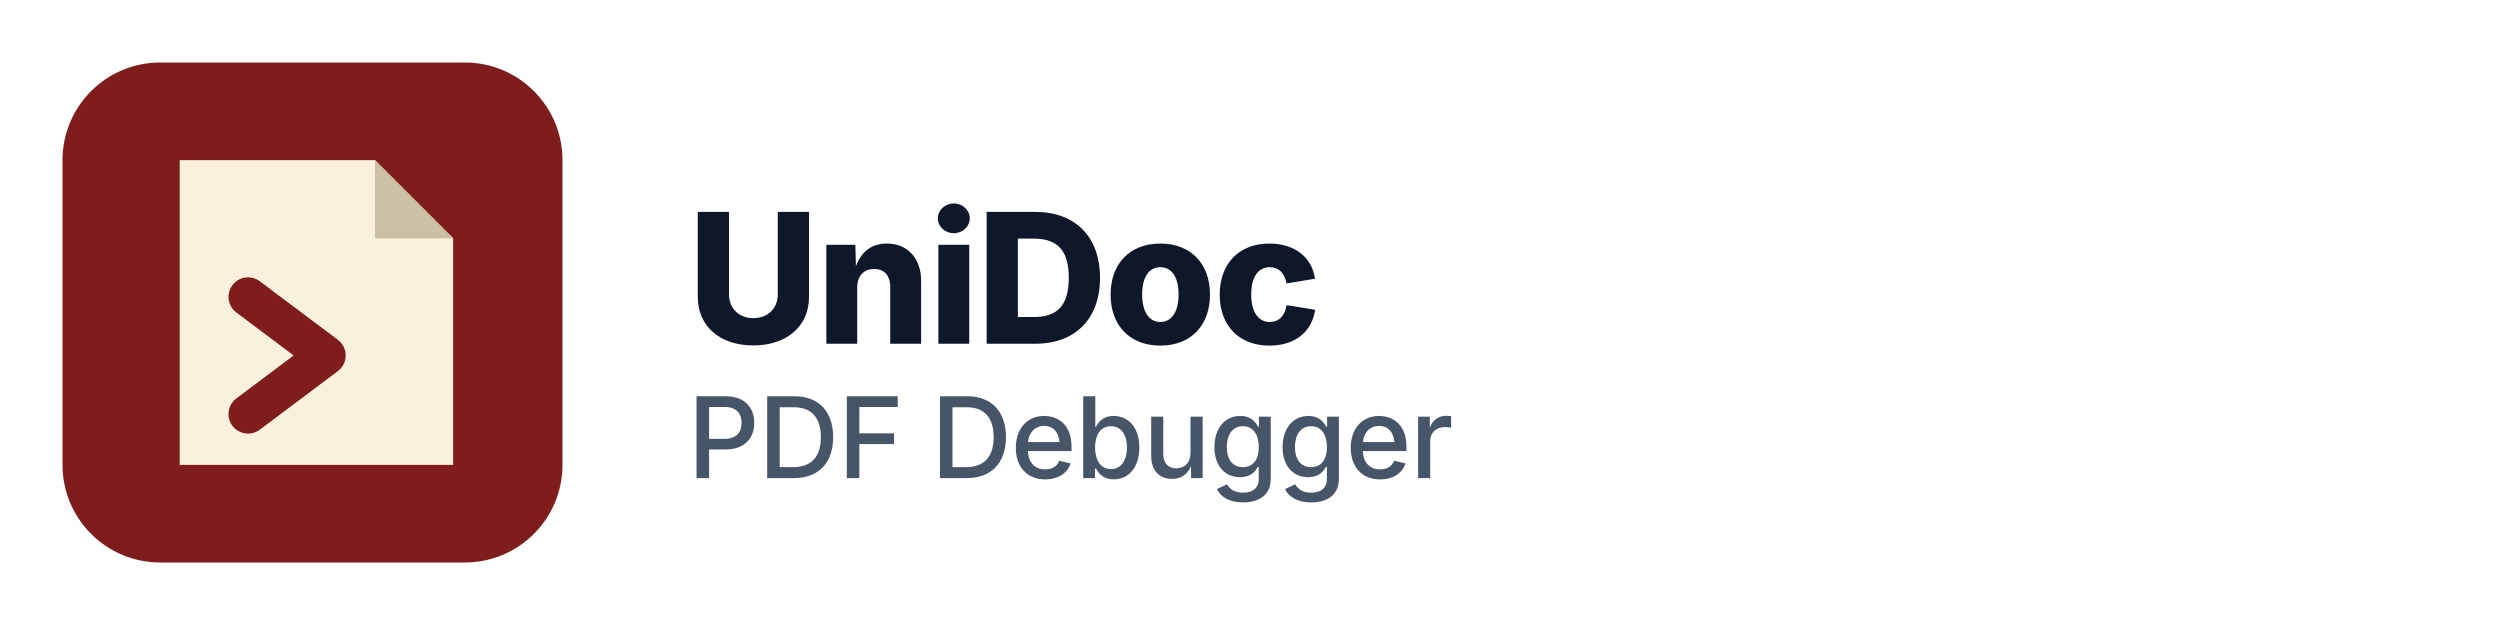
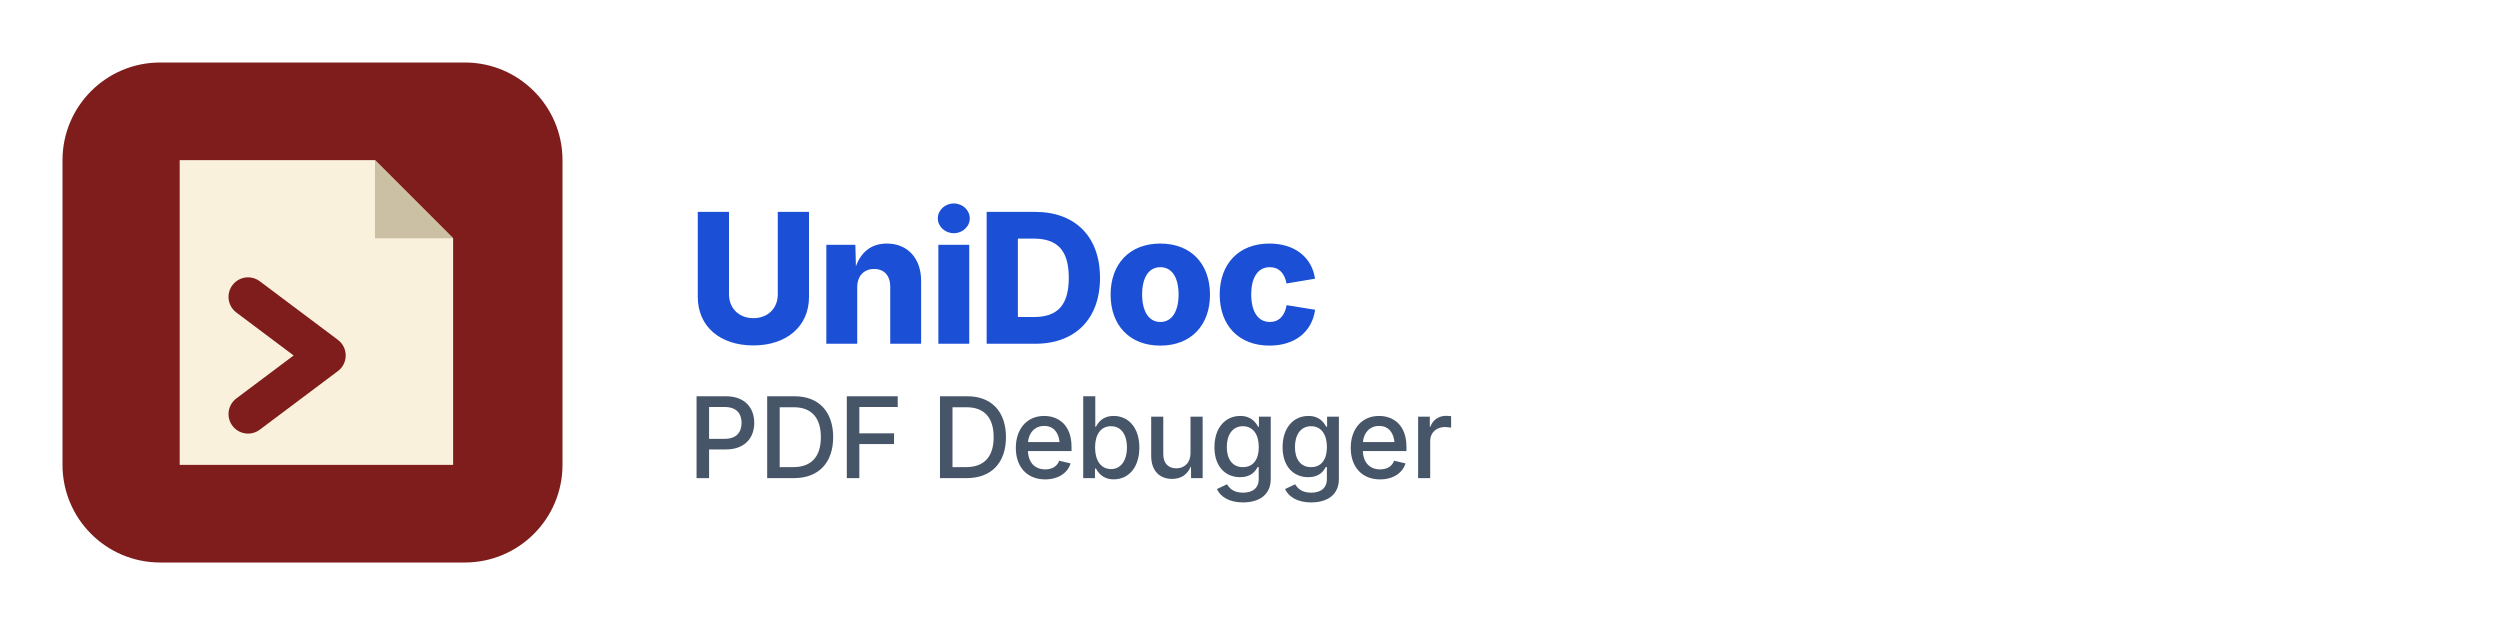
<svg xmlns="http://www.w3.org/2000/svg" viewBox="0 0 1600 400" role="img" aria-label="UniDoc PDF Debugger">
  <g transform="translate(40, 40) scale(0.3125)">
    <rect width="1024" height="1024" rx="200" fill="#7F1D1D" />
    <path d="M 240 200 L 640 200 L 800 360 L 800 824 L 240 824 Z" fill="#FAF1DD" />
    <polygon points="640,200 640,360 800,360" fill="#CBC0A4" />
    <path d="M 380 480 L 540 600 L 380 720" stroke="#7F1D1D" stroke-width="80" fill="none" stroke-linecap="round" stroke-linejoin="round" />
  </g>
-   <text x="440" y="220" font-family="Inter, system-ui, -apple-system, 'Segoe UI', Roboto, sans-serif" font-weight="800" font-size="116" fill="#0F172A" letter-spacing="-2">UniDoc</text>
+   <text x="440" y="220" font-family="Inter, system-ui, -apple-system, 'Segoe UI', Roboto, sans-serif" font-weight="800" font-size="116" fill="#1a4fd6" letter-spacing="-2">UniDoc</text>
  <text x="440" y="306" font-family="Inter, system-ui, -apple-system, 'Segoe UI', Roboto, sans-serif" font-weight="500" font-size="72" fill="#475569" letter-spacing="-1">PDF Debugger</text>
</svg>
